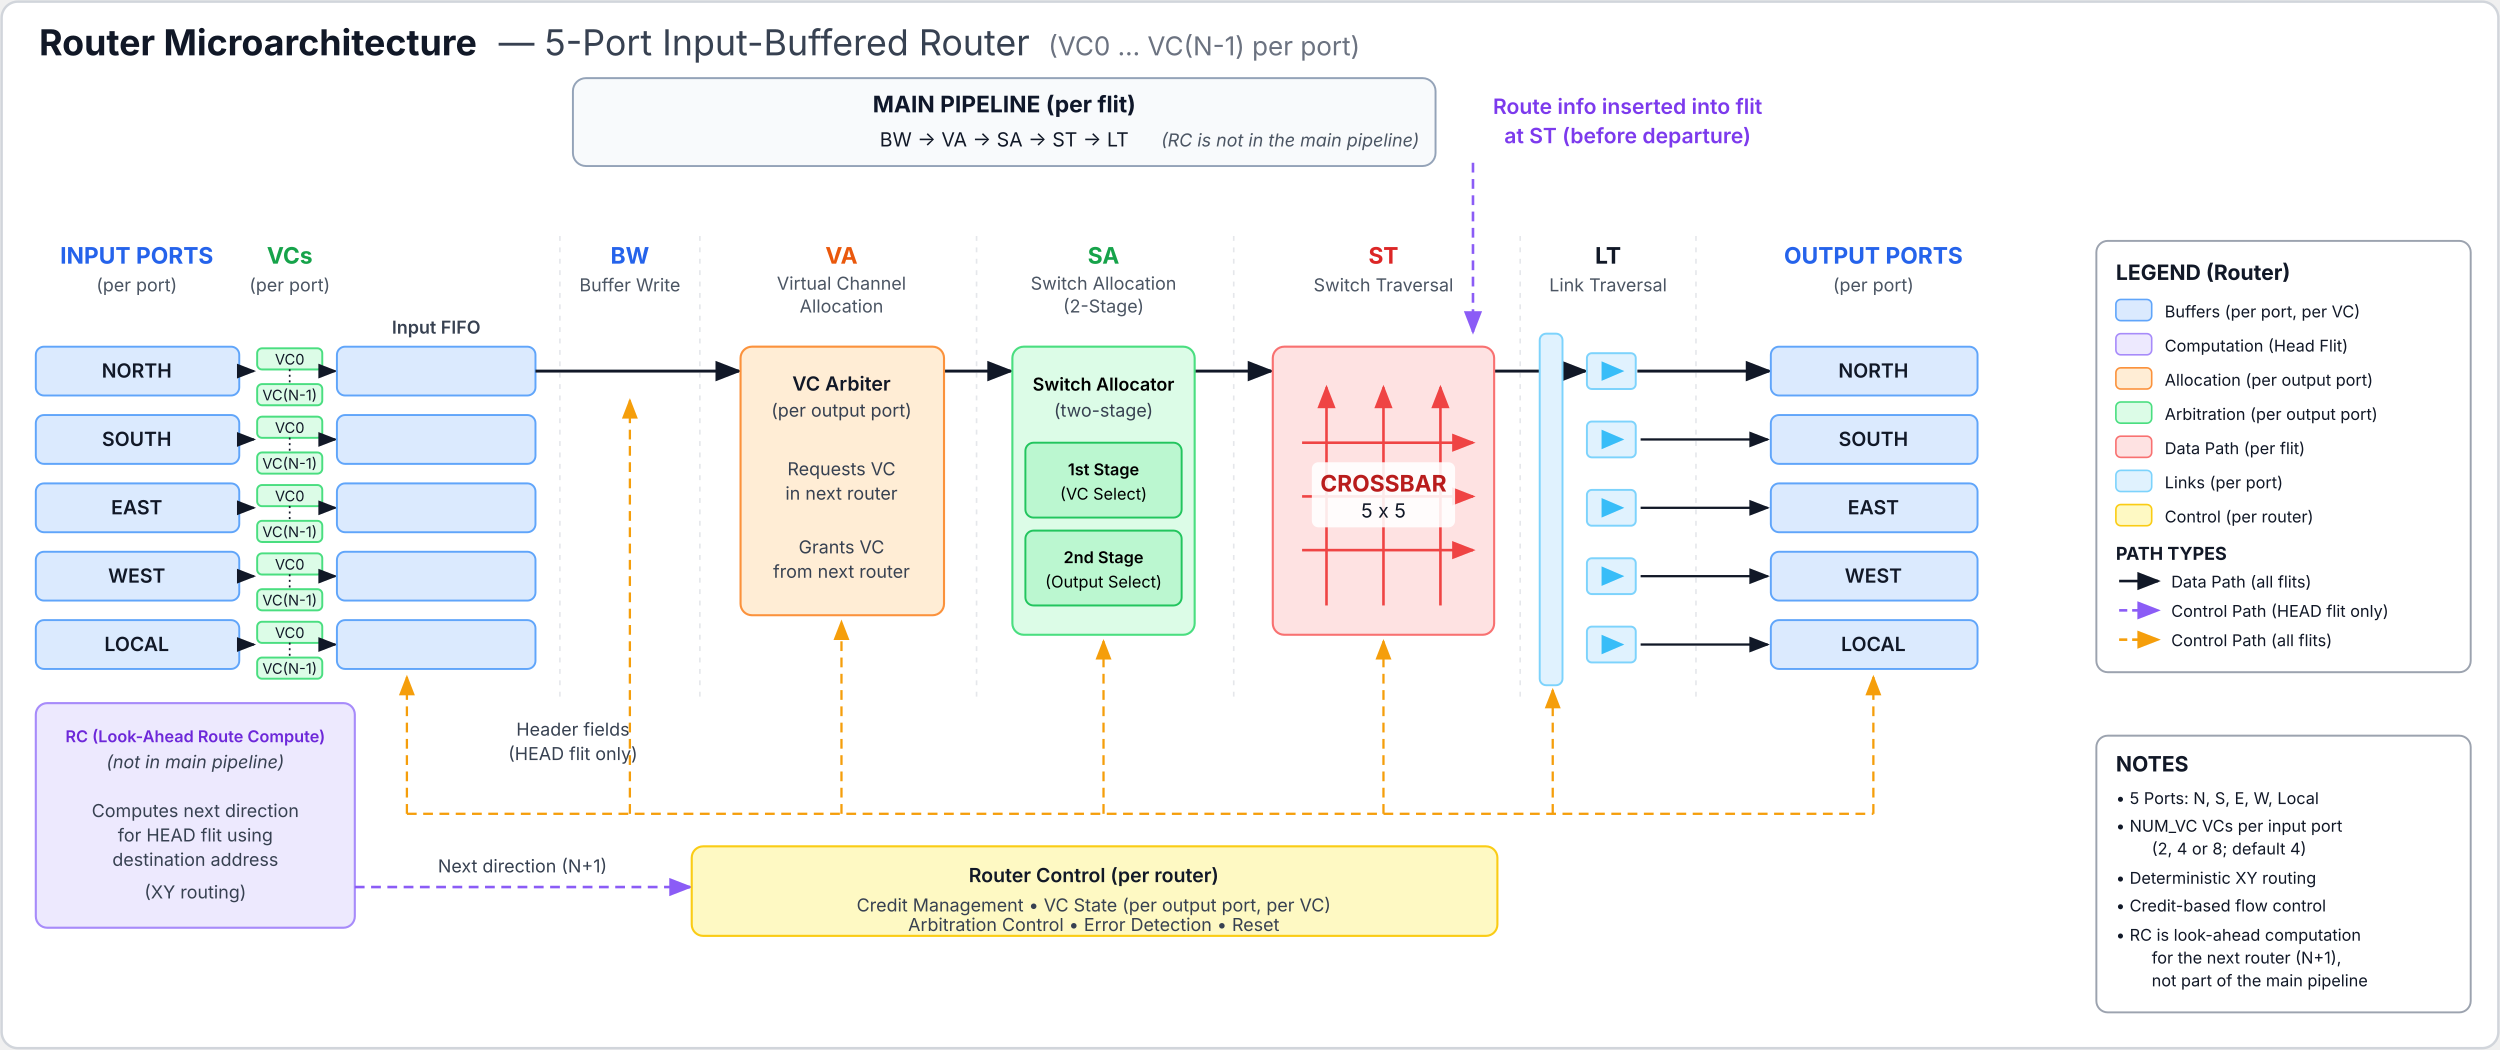
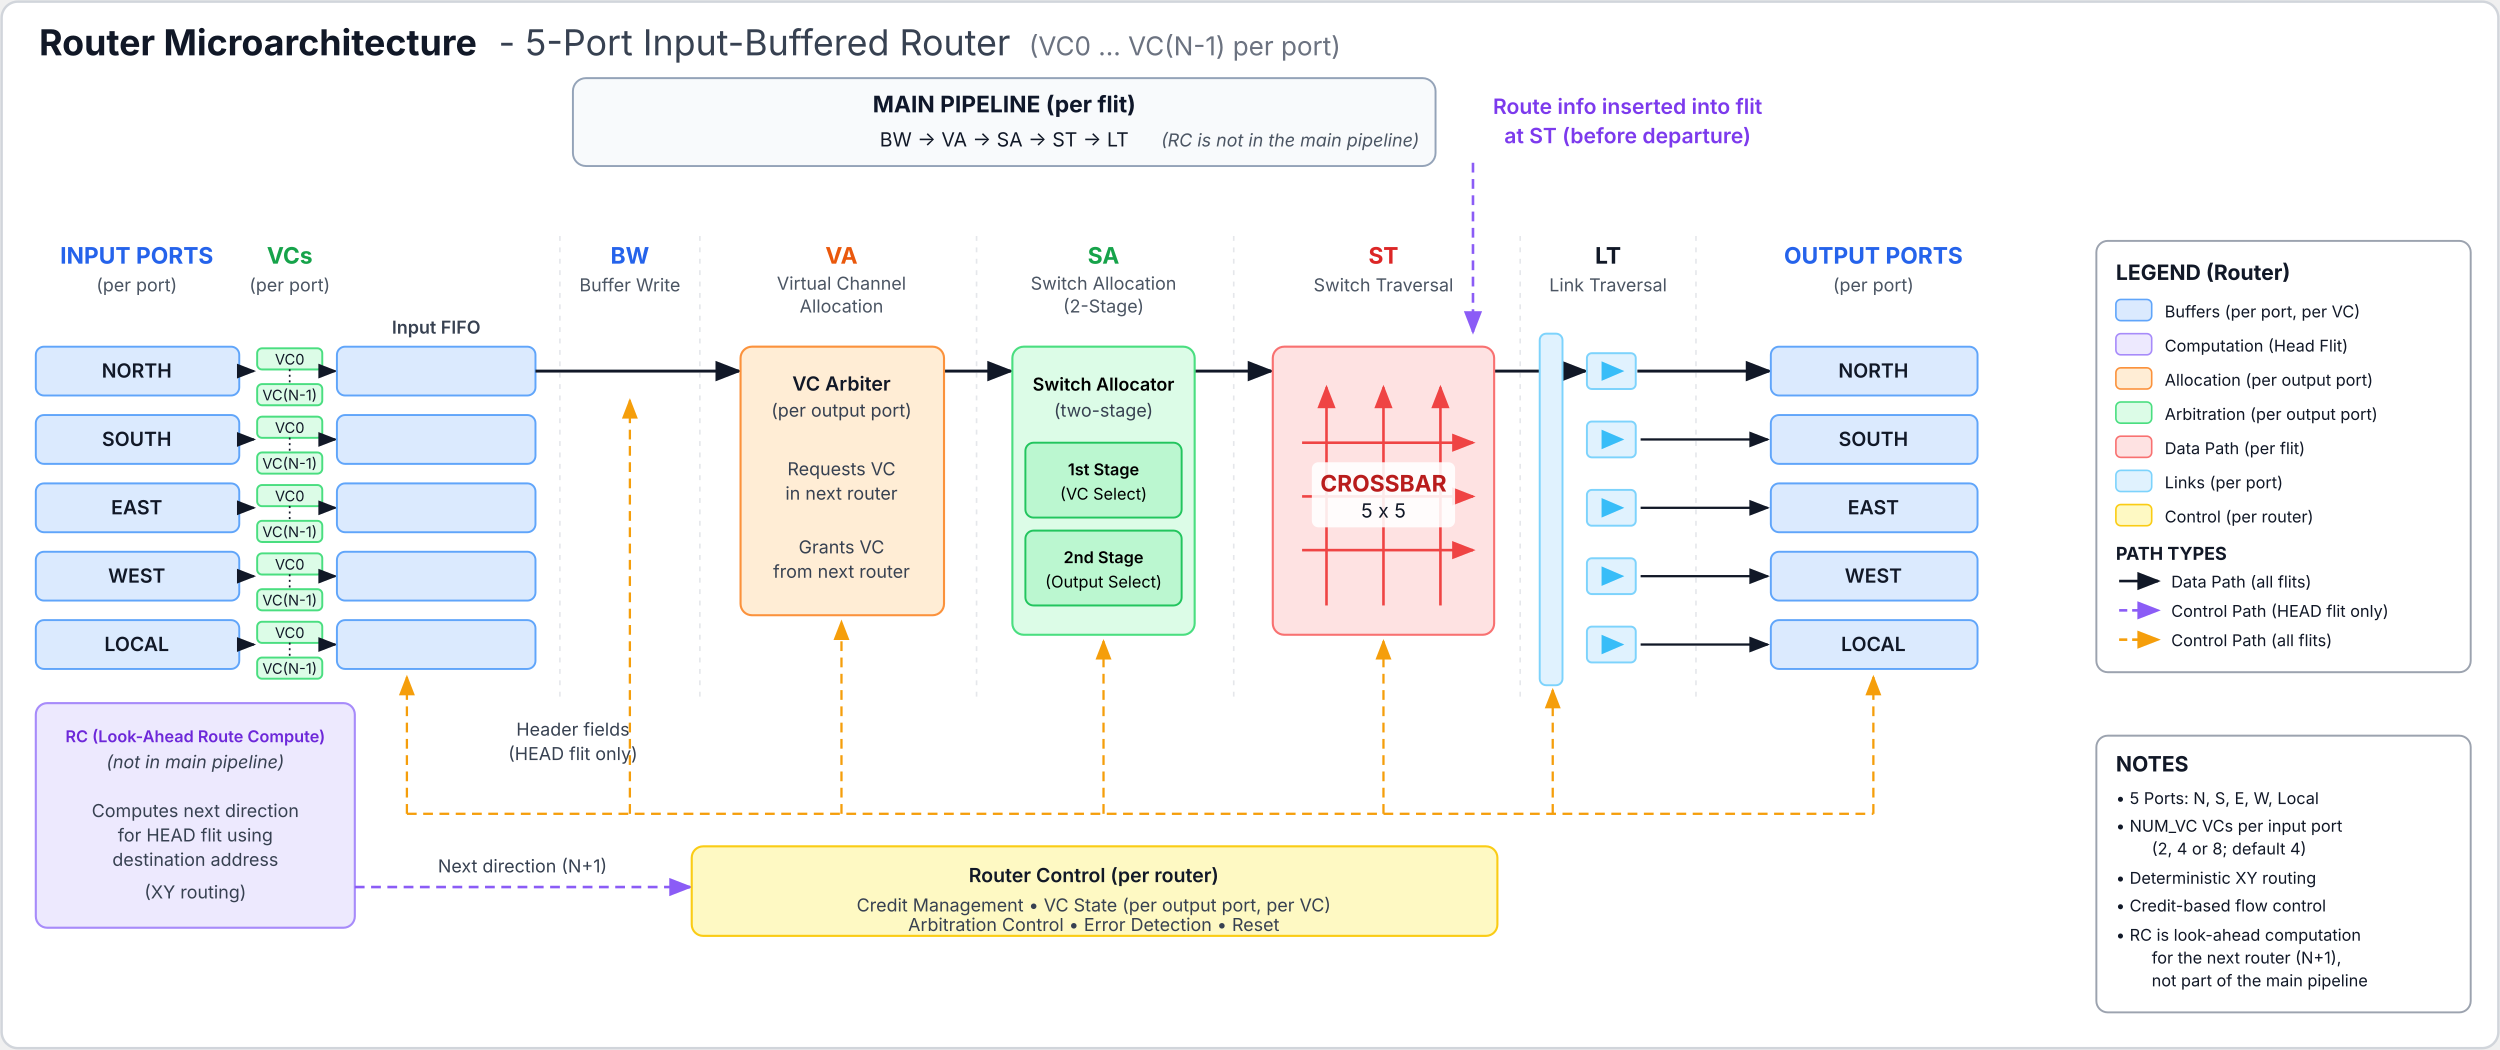
<svg xmlns="http://www.w3.org/2000/svg" viewBox="0 0 1536 645" width="1536" height="645" font-family="Inter, 'Segoe UI', Helvetica, Arial, sans-serif">
  <defs>
    <marker id="ah-k" markerWidth="9" markerHeight="7" refX="8" refY="3.5" orient="auto">
      <polygon points="0 0, 9 3.5, 0 7" fill="#111827" />
    </marker>
    <marker id="ah-p" markerWidth="9" markerHeight="7" refX="8" refY="3.5" orient="auto">
      <polygon points="0 0, 9 3.5, 0 7" fill="#8b5cf6" />
    </marker>
    <marker id="ah-o" markerWidth="9" markerHeight="7" refX="8" refY="3.5" orient="auto">
      <polygon points="0 0, 9 3.5, 0 7" fill="#f59e0b" />
    </marker>
    <marker id="ah-r" markerWidth="9" markerHeight="7" refX="8" refY="3.5" orient="auto">
      <polygon points="0 0, 9 3.5, 0 7" fill="#ef4444" />
    </marker>
  </defs>
  <style>
    .t    { font-size: 12px; fill: #111827; }
    .ts   { font-size: 11px; fill: #111827; }
    .txs  { font-size: 10px; fill: #111827; }
    .lbl  { font-size: 11px; fill: #374151; }
    .hdr  { font-size: 14px; font-weight: 700; }
    .sub  { font-size: 11px; fill: #4b5563; }
    .box  { stroke-width: 1.2; }
    .sep  { stroke: #e5e7eb; stroke-width: 1; stroke-dasharray: 3 4; }
  </style>
  <rect x="1" y="1" width="1534" height="643" rx="10" fill="#ffffff" stroke="#d1d5db" stroke-width="1.5" />
  <text x="24" y="34">
    <tspan font-size="22" font-weight="700" fill="#111827">Router Microarchitecture</tspan>
-     <tspan font-size="22" font-weight="400" fill="#374151" dx="10">— 5-Port Input-Buffered Router</tspan>
+     <tspan font-size="22" font-weight="400" fill="#374151" dx="10">- 5-Port Input-Buffered Router</tspan>
    <tspan font-size="16" font-weight="400" fill="#6b7280" dx="8">(VC0 … VC(N-1) per port)</tspan>
  </text>
  <rect x="352" y="48" width="530" height="54" rx="8" fill="#f8fafc" stroke="#94a3b8" stroke-width="1.2" />
  <text x="617" y="69" text-anchor="middle" class="hdr" fill="#0f172a">MAIN PIPELINE (per flit)</text>
  <text x="617" y="90" text-anchor="middle" class="t" fill="#111827">BW → VA → SA → ST → LT</text>
  <text x="872" y="90" text-anchor="end" class="sub" font-style="italic">(RC is not in the main pipeline)</text>
  <text x="1000" y="70" text-anchor="middle" font-size="13" font-weight="600" fill="#7c3aed">Route info inserted into flit</text>
  <text x="1000" y="88" text-anchor="middle" font-size="13" font-weight="600" fill="#7c3aed">at ST (before departure)</text>
  <line x1="905" y1="100" x2="905" y2="204" stroke="#8b5cf6" stroke-width="1.6" stroke-dasharray="6 4" marker-end="url(#ah-p)" />
  <line x1="344" y1="145" x2="344" y2="432" class="sep" />
  <line x1="430" y1="145" x2="430" y2="432" class="sep" />
  <line x1="600" y1="145" x2="600" y2="432" class="sep" />
  <line x1="758" y1="145" x2="758" y2="432" class="sep" />
  <line x1="934" y1="145" x2="934" y2="432" class="sep" />
  <line x1="1042" y1="145" x2="1042" y2="432" class="sep" />
  <text x="84" y="162" text-anchor="middle" class="hdr" fill="#2563eb">INPUT PORTS</text>
  <text x="84" y="179" text-anchor="middle" class="sub">(per port)</text>
  <text x="178" y="162" text-anchor="middle" class="hdr" fill="#16a34a">VCs</text>
  <text x="178" y="179" text-anchor="middle" class="sub">(per port)</text>
  <text x="387" y="162" text-anchor="middle" class="hdr" fill="#2563eb">BW</text>
  <text x="387" y="179" text-anchor="middle" class="sub">Buffer Write</text>
  <text x="517" y="162" text-anchor="middle" class="hdr" fill="#ea580c">VA</text>
  <text x="517" y="178" text-anchor="middle" class="sub">Virtual Channel</text>
  <text x="517" y="192" text-anchor="middle" class="sub">Allocation</text>
  <text x="678" y="162" text-anchor="middle" class="hdr" fill="#16a34a">SA</text>
  <text x="678" y="178" text-anchor="middle" class="sub">Switch Allocation</text>
  <text x="678" y="192" text-anchor="middle" class="sub">(2-Stage)</text>
  <text x="850" y="162" text-anchor="middle" class="hdr" fill="#dc2626">ST</text>
  <text x="850" y="179" text-anchor="middle" class="sub">Switch Traversal</text>
  <text x="988" y="162" text-anchor="middle" class="hdr" fill="#111827">LT</text>
  <text x="988" y="179" text-anchor="middle" class="sub">Link Traversal</text>
  <text x="1151" y="162" text-anchor="middle" class="hdr" fill="#2563eb">OUTPUT PORTS</text>
  <text x="1151" y="179" text-anchor="middle" class="sub">(per port)</text>
  <g>
    <rect x="22" y="213" width="125" height="30" rx="5" fill="#dbeafe" stroke="#60a5fa" class="box" />
    <text x="84" y="232" text-anchor="middle" class="t" font-weight="600">NORTH</text>
    <rect x="22" y="255" width="125" height="30" rx="5" fill="#dbeafe" stroke="#60a5fa" class="box" />
    <text x="84" y="274" text-anchor="middle" class="t" font-weight="600">SOUTH</text>
    <rect x="22" y="297" width="125" height="30" rx="5" fill="#dbeafe" stroke="#60a5fa" class="box" />
    <text x="84" y="316" text-anchor="middle" class="t" font-weight="600">EAST</text>
    <rect x="22" y="339" width="125" height="30" rx="5" fill="#dbeafe" stroke="#60a5fa" class="box" />
    <text x="84" y="358" text-anchor="middle" class="t" font-weight="600">WEST</text>
    <rect x="22" y="381" width="125" height="30" rx="5" fill="#dbeafe" stroke="#60a5fa" class="box" />
    <text x="84" y="400" text-anchor="middle" class="t" font-weight="600">LOCAL</text>
  </g>
  <g stroke="#111827" stroke-width="1.3" marker-end="url(#ah-k)">
    <line x1="147" y1="228" x2="156" y2="228" />
    <line x1="147" y1="270" x2="156" y2="270" />
    <line x1="147" y1="312" x2="156" y2="312" />
    <line x1="147" y1="354" x2="156" y2="354" />
    <line x1="147" y1="396" x2="156" y2="396" />
  </g>
  <g>
    <rect x="158" y="214" width="40" height="13" rx="3" fill="#dcfce7" stroke="#4ade80" class="box" />
    <text x="178" y="224" text-anchor="middle" font-size="9" fill="#111827">VC0</text>
    <text x="178" y="234" text-anchor="middle" class="txs" fill="#6b7280">⋮</text>
    <rect x="158" y="236" width="40" height="13" rx="3" fill="#dcfce7" stroke="#4ade80" class="box" />
    <text x="178" y="246" text-anchor="middle" font-size="9" fill="#111827">VC(N-1)</text>
    <rect x="158" y="256" width="40" height="13" rx="3" fill="#dcfce7" stroke="#4ade80" class="box" />
    <text x="178" y="266" text-anchor="middle" font-size="9" fill="#111827">VC0</text>
    <text x="178" y="276" text-anchor="middle" class="txs" fill="#6b7280">⋮</text>
    <rect x="158" y="278" width="40" height="13" rx="3" fill="#dcfce7" stroke="#4ade80" class="box" />
    <text x="178" y="288" text-anchor="middle" font-size="9" fill="#111827">VC(N-1)</text>
    <rect x="158" y="298" width="40" height="13" rx="3" fill="#dcfce7" stroke="#4ade80" class="box" />
    <text x="178" y="308" text-anchor="middle" font-size="9" fill="#111827">VC0</text>
    <text x="178" y="318" text-anchor="middle" class="txs" fill="#6b7280">⋮</text>
    <rect x="158" y="320" width="40" height="13" rx="3" fill="#dcfce7" stroke="#4ade80" class="box" />
    <text x="178" y="330" text-anchor="middle" font-size="9" fill="#111827">VC(N-1)</text>
    <rect x="158" y="340" width="40" height="13" rx="3" fill="#dcfce7" stroke="#4ade80" class="box" />
    <text x="178" y="350" text-anchor="middle" font-size="9" fill="#111827">VC0</text>
    <text x="178" y="360" text-anchor="middle" class="txs" fill="#6b7280">⋮</text>
    <rect x="158" y="362" width="40" height="13" rx="3" fill="#dcfce7" stroke="#4ade80" class="box" />
    <text x="178" y="372" text-anchor="middle" font-size="9" fill="#111827">VC(N-1)</text>
    <rect x="158" y="382" width="40" height="13" rx="3" fill="#dcfce7" stroke="#4ade80" class="box" />
    <text x="178" y="392" text-anchor="middle" font-size="9" fill="#111827">VC0</text>
    <text x="178" y="402" text-anchor="middle" class="txs" fill="#6b7280">⋮</text>
    <rect x="158" y="404" width="40" height="13" rx="3" fill="#dcfce7" stroke="#4ade80" class="box" />
    <text x="178" y="414" text-anchor="middle" font-size="9" fill="#111827">VC(N-1)</text>
  </g>
  <g stroke="#111827" stroke-width="1.3" marker-end="url(#ah-k)">
    <line x1="199" y1="228" x2="206" y2="228" />
    <line x1="199" y1="270" x2="206" y2="270" />
    <line x1="199" y1="312" x2="206" y2="312" />
    <line x1="199" y1="354" x2="206" y2="354" />
    <line x1="199" y1="396" x2="206" y2="396" />
  </g>
  <text x="268" y="205" text-anchor="middle" class="lbl" font-weight="600">Input FIFO</text>
  <g>
    <rect x="207" y="213" width="122" height="30" rx="5" fill="#dbeafe" stroke="#60a5fa" class="box" />
    <rect x="207" y="255" width="122" height="30" rx="5" fill="#dbeafe" stroke="#60a5fa" class="box" />
    <rect x="207" y="297" width="122" height="30" rx="5" fill="#dbeafe" stroke="#60a5fa" class="box" />
    <rect x="207" y="339" width="122" height="30" rx="5" fill="#dbeafe" stroke="#60a5fa" class="box" />
    <rect x="207" y="381" width="122" height="30" rx="5" fill="#dbeafe" stroke="#60a5fa" class="box" />
  </g>
  <g stroke="#111827" stroke-width="1.8" marker-end="url(#ah-k)">
    <line x1="329" y1="228" x2="454" y2="228" />
    <line x1="580" y1="228" x2="621" y2="228" />
    <line x1="734" y1="228" x2="781" y2="228" />
    <line x1="918" y1="228" x2="974" y2="228" />
    <line x1="1006" y1="228" x2="1087" y2="228" />
  </g>
  <rect x="455" y="213" width="125" height="165" rx="7" fill="#ffedd5" stroke="#fb923c" stroke-width="1.3" />
  <text x="517" y="240" text-anchor="middle" class="t" font-weight="600">VC Arbiter</text>
  <text x="517" y="256" text-anchor="middle" class="lbl">(per output port)</text>
  <text x="517" y="292" text-anchor="middle" class="lbl">Requests VC</text>
  <text x="517" y="307" text-anchor="middle" class="lbl">in next router</text>
  <text x="517" y="340" text-anchor="middle" class="lbl">Grants VC</text>
  <text x="517" y="355" text-anchor="middle" class="lbl">from next router</text>
  <rect x="622" y="213" width="112" height="177" rx="7" fill="#dcfce7" stroke="#4ade80" stroke-width="1.3" />
  <text x="678" y="240" text-anchor="middle" font-size="11" font-weight="600">Switch Allocator</text>
  <text x="678" y="256" text-anchor="middle" class="lbl">(two-stage)</text>
  <rect x="630" y="272" width="96" height="46" rx="5" fill="#bbf7d0" stroke="#22c55e" class="box" />
  <text x="678" y="292" text-anchor="middle" font-size="10" font-weight="600">1st Stage</text>
  <text x="678" y="307" text-anchor="middle" font-size="10">(VC Select)</text>
  <rect x="630" y="326" width="96" height="46" rx="5" fill="#bbf7d0" stroke="#22c55e" class="box" />
  <text x="678" y="346" text-anchor="middle" font-size="10" font-weight="600">2nd Stage</text>
  <text x="678" y="361" text-anchor="middle" font-size="10">(Output Select)</text>
  <rect x="782" y="213" width="136" height="177" rx="7" fill="#fee2e2" stroke="#f87171" stroke-width="1.3" />
  <g stroke="#ef4444" stroke-width="1.6" fill="none">
    <line x1="815" y1="372" x2="815" y2="238" marker-end="url(#ah-r)" />
    <line x1="850" y1="372" x2="850" y2="238" marker-end="url(#ah-r)" />
    <line x1="885" y1="372" x2="885" y2="238" marker-end="url(#ah-r)" />
    <line x1="800" y1="272" x2="905" y2="272" marker-end="url(#ah-r)" />
    <line x1="800" y1="305" x2="905" y2="305" marker-end="url(#ah-r)" />
    <line x1="800" y1="338" x2="905" y2="338" marker-end="url(#ah-r)" />
  </g>
  <rect x="806" y="284" width="88" height="40" fill="#ffffff" fill-opacity="0.88" rx="4" />
  <text x="850" y="302" text-anchor="middle" font-size="14" font-weight="700" fill="#b91c1c">CROSSBAR</text>
  <text x="850" y="318" text-anchor="middle" class="t" fill="#b91c1c">5 x 5</text>
  <rect x="946" y="205" width="14" height="216" rx="4" fill="#e0f2fe" stroke="#7dd3fc" class="box" />
  <g>
    <rect x="975" y="217" width="30" height="22" rx="3" fill="#e0f2fe" stroke="#7dd3fc" class="box" />
    <polygon points="984,222 998,228 984,234" fill="#38bdf8" />
    <rect x="975" y="259" width="30" height="22" rx="3" fill="#e0f2fe" stroke="#7dd3fc" class="box" />
    <polygon points="984,264 998,270 984,276" fill="#38bdf8" />
    <rect x="975" y="301" width="30" height="22" rx="3" fill="#e0f2fe" stroke="#7dd3fc" class="box" />
    <polygon points="984,306 998,312 984,318" fill="#38bdf8" />
    <rect x="975" y="343" width="30" height="22" rx="3" fill="#e0f2fe" stroke="#7dd3fc" class="box" />
    <polygon points="984,348 998,354 984,360" fill="#38bdf8" />
    <rect x="975" y="385" width="30" height="22" rx="3" fill="#e0f2fe" stroke="#7dd3fc" class="box" />
    <polygon points="984,390 998,396 984,402" fill="#38bdf8" />
  </g>
  <g stroke="#111827" stroke-width="1.4" marker-end="url(#ah-k)">
    <line x1="1008" y1="270" x2="1086" y2="270" />
    <line x1="1008" y1="312" x2="1086" y2="312" />
    <line x1="1008" y1="354" x2="1086" y2="354" />
    <line x1="1008" y1="396" x2="1086" y2="396" />
  </g>
  <g>
    <rect x="1088" y="213" width="127" height="30" rx="5" fill="#dbeafe" stroke="#60a5fa" class="box" />
    <text x="1151" y="232" text-anchor="middle" class="t" font-weight="600">NORTH</text>
    <rect x="1088" y="255" width="127" height="30" rx="5" fill="#dbeafe" stroke="#60a5fa" class="box" />
    <text x="1151" y="274" text-anchor="middle" class="t" font-weight="600">SOUTH</text>
    <rect x="1088" y="297" width="127" height="30" rx="5" fill="#dbeafe" stroke="#60a5fa" class="box" />
    <text x="1151" y="316" text-anchor="middle" class="t" font-weight="600">EAST</text>
    <rect x="1088" y="339" width="127" height="30" rx="5" fill="#dbeafe" stroke="#60a5fa" class="box" />
    <text x="1151" y="358" text-anchor="middle" class="t" font-weight="600">WEST</text>
    <rect x="1088" y="381" width="127" height="30" rx="5" fill="#dbeafe" stroke="#60a5fa" class="box" />
    <text x="1151" y="400" text-anchor="middle" class="t" font-weight="600">LOCAL</text>
  </g>
  <text x="352" y="452" text-anchor="middle" class="lbl" fill="#b45309">Header fields</text>
  <text x="352" y="467" text-anchor="middle" class="lbl" fill="#b45309">(HEAD flit only)</text>
  <g stroke="#f59e0b" stroke-width="1.4" stroke-dasharray="6 4" fill="none">
    <line x1="250" y1="500" x2="250" y2="416" marker-end="url(#ah-o)" />
    <line x1="387" y1="500" x2="387" y2="246" marker-end="url(#ah-o)" />
    <line x1="517" y1="500" x2="517" y2="382" marker-end="url(#ah-o)" />
    <line x1="678" y1="500" x2="678" y2="394" marker-end="url(#ah-o)" />
    <line x1="850" y1="500" x2="850" y2="394" marker-end="url(#ah-o)" />
    <line x1="954" y1="500" x2="954" y2="424" marker-end="url(#ah-o)" />
    <line x1="1151" y1="500" x2="1151" y2="416" marker-end="url(#ah-o)" />
    <line x1="250" y1="500" x2="1151" y2="500" />
  </g>
  <rect x="22" y="432" width="196" height="138" rx="7" fill="#ede9fe" stroke="#a78bfa" stroke-width="1.3" />
  <text x="120" y="456" text-anchor="middle" font-size="10" font-weight="600" fill="#6d28d9">RC (Look-Ahead Route Compute)</text>
  <text x="120" y="472" text-anchor="middle" class="lbl" fill="#6d28d9" font-style="italic">(not in main pipeline)</text>
  <text x="120" y="502" text-anchor="middle" class="lbl">Computes next direction</text>
  <text x="120" y="517" text-anchor="middle" class="lbl">for HEAD flit using</text>
  <text x="120" y="532" text-anchor="middle" class="lbl">destination address</text>
  <text x="120" y="552" text-anchor="middle" class="lbl">(XY routing)</text>
  <line x1="218" y1="545" x2="424" y2="545" stroke="#8b5cf6" stroke-width="1.6" stroke-dasharray="6 4" marker-end="url(#ah-p)" />
  <text x="321" y="536" text-anchor="middle" class="lbl" fill="#7c3aed">Next direction (N+1)</text>
  <rect x="425" y="520" width="495" height="55" rx="7" fill="#fef9c3" stroke="#facc15" stroke-width="1.3" />
  <text x="672" y="542" text-anchor="middle" class="t" font-weight="600">Router Control (per router)</text>
  <text x="672" y="560" text-anchor="middle" class="lbl">Credit Management  •  VC State (per output port, per VC)</text>
  <text x="672" y="572" text-anchor="middle" class="lbl">Arbitration Control  •  Error Detection  •  Reset</text>
  <rect x="1288" y="148" width="230" height="265" rx="7" fill="#ffffff" stroke="#9ca3af" stroke-width="1.2" />
  <text x="1300" y="172" font-size="13" font-weight="700" fill="#111827">LEGEND (Router)</text>
  <rect x="1300" y="184" width="22" height="13" rx="3" fill="#dbeafe" stroke="#60a5fa" />
  <text x="1330" y="195" class="txs">Buffers (per port, per VC)</text>
  <rect x="1300" y="205" width="22" height="13" rx="3" fill="#ede9fe" stroke="#a78bfa" />
  <text x="1330" y="216" class="txs">Computation (Head Flit)</text>
  <rect x="1300" y="226" width="22" height="13" rx="3" fill="#ffedd5" stroke="#fb923c" />
  <text x="1330" y="237" class="txs">Allocation (per output port)</text>
  <rect x="1300" y="247" width="22" height="13" rx="3" fill="#dcfce7" stroke="#4ade80" />
  <text x="1330" y="258" class="txs">Arbitration (per output port)</text>
  <rect x="1300" y="268" width="22" height="13" rx="3" fill="#fee2e2" stroke="#f87171" />
  <text x="1330" y="279" class="txs">Data Path (per flit)</text>
  <rect x="1300" y="289" width="22" height="13" rx="3" fill="#e0f2fe" stroke="#7dd3fc" />
  <text x="1330" y="300" class="txs">Links (per port)</text>
  <rect x="1300" y="310" width="22" height="13" rx="3" fill="#fef9c3" stroke="#facc15" />
  <text x="1330" y="321" class="txs">Control (per router)</text>
  <text x="1300" y="344" font-size="11" font-weight="700" fill="#111827">PATH TYPES</text>
  <line x1="1302" y1="357" x2="1326" y2="357" stroke="#111827" stroke-width="1.6" marker-end="url(#ah-k)" />
  <text x="1334" y="361" class="txs">Data Path (all flits)</text>
  <line x1="1302" y1="375" x2="1326" y2="375" stroke="#8b5cf6" stroke-width="1.6" stroke-dasharray="5 3" marker-end="url(#ah-p)" />
  <text x="1334" y="379" class="txs">Control Path (HEAD flit only)</text>
  <line x1="1302" y1="393" x2="1326" y2="393" stroke="#f59e0b" stroke-width="1.6" stroke-dasharray="5 3" marker-end="url(#ah-o)" />
  <text x="1334" y="397" class="txs">Control Path (all flits)</text>
  <rect x="1288" y="452" width="230" height="170" rx="7" fill="#ffffff" stroke="#9ca3af" stroke-width="1.2" />
  <text x="1300" y="474" font-size="13" font-weight="700" fill="#111827">NOTES</text>
  <text x="1300" y="494" class="txs">• 5 Ports: N, S, E, W, Local</text>
  <text x="1300" y="511" class="txs">• NUM_VC VCs per input port</text>
  <text x="1322" y="525" class="txs" fill="#4b5563">(2, 4 or 8; default 4)</text>
  <text x="1300" y="543" class="txs">• Deterministic XY routing</text>
  <text x="1300" y="560" class="txs">• Credit-based flow control</text>
  <text x="1300" y="578" class="txs">• RC is look-ahead computation</text>
  <text x="1322" y="592" class="txs" fill="#4b5563">for the next router (N+1),</text>
  <text x="1322" y="606" class="txs" fill="#4b5563">not part of the main pipeline</text>
</svg>
